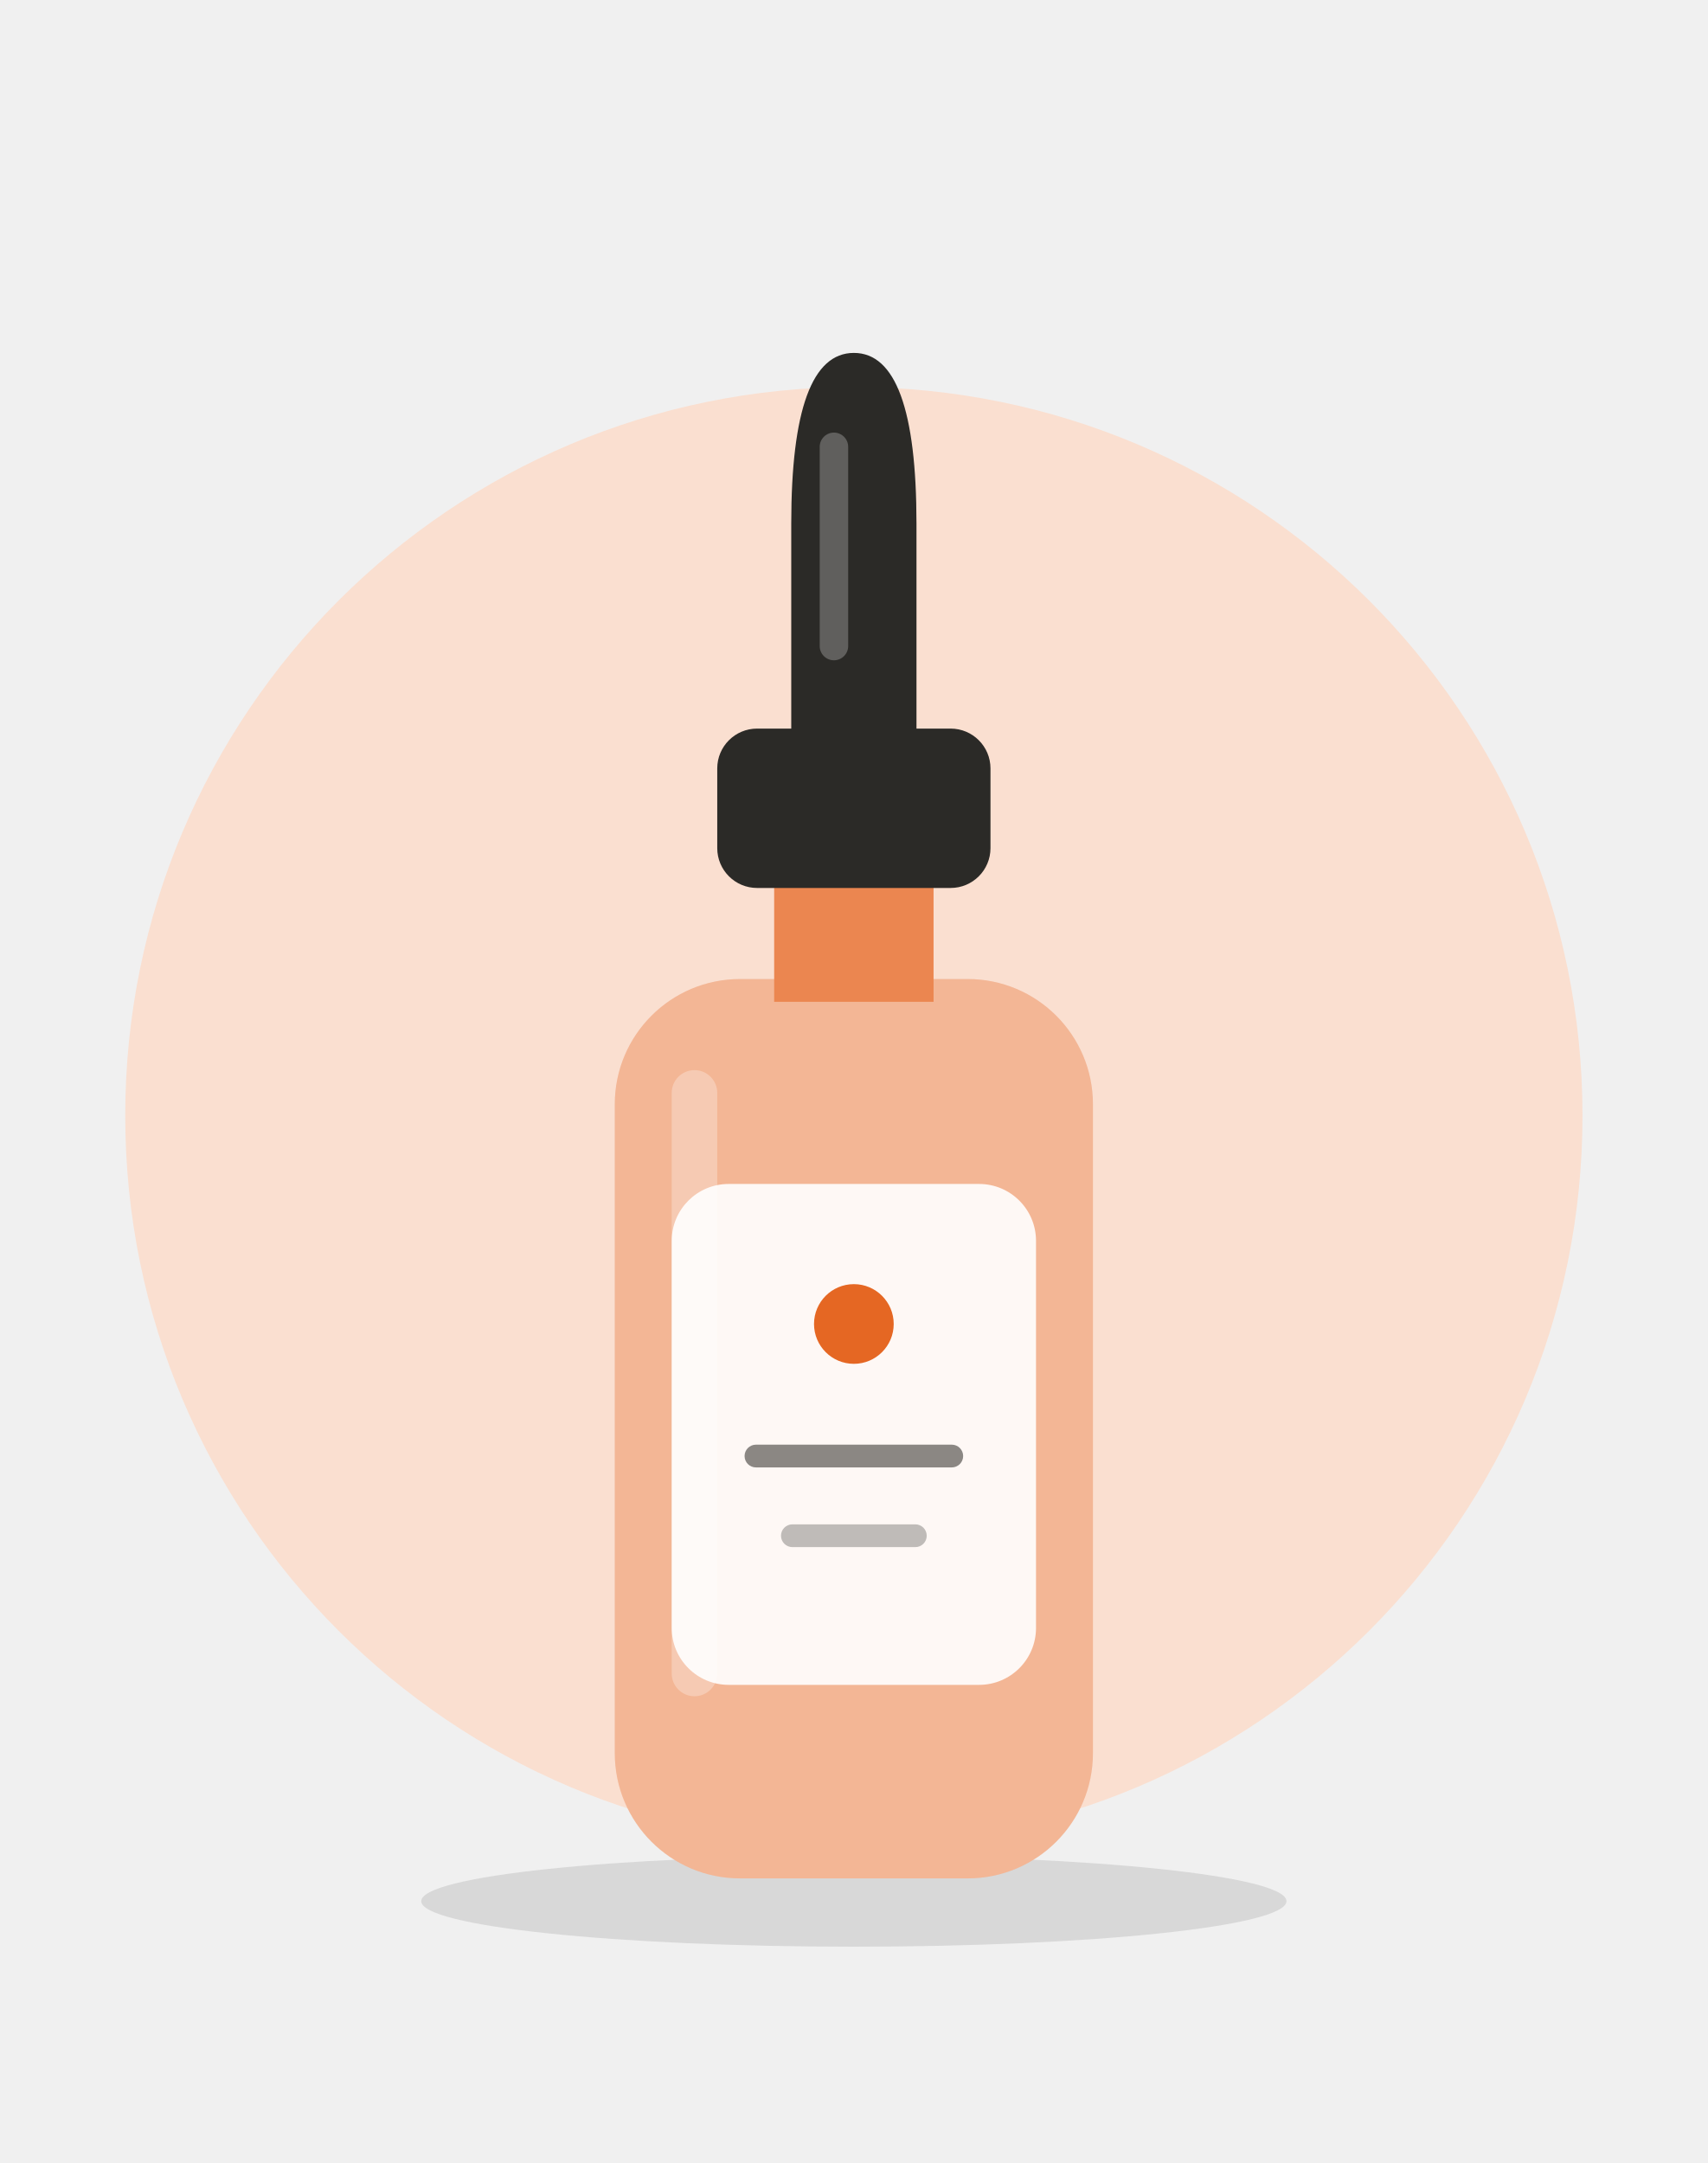
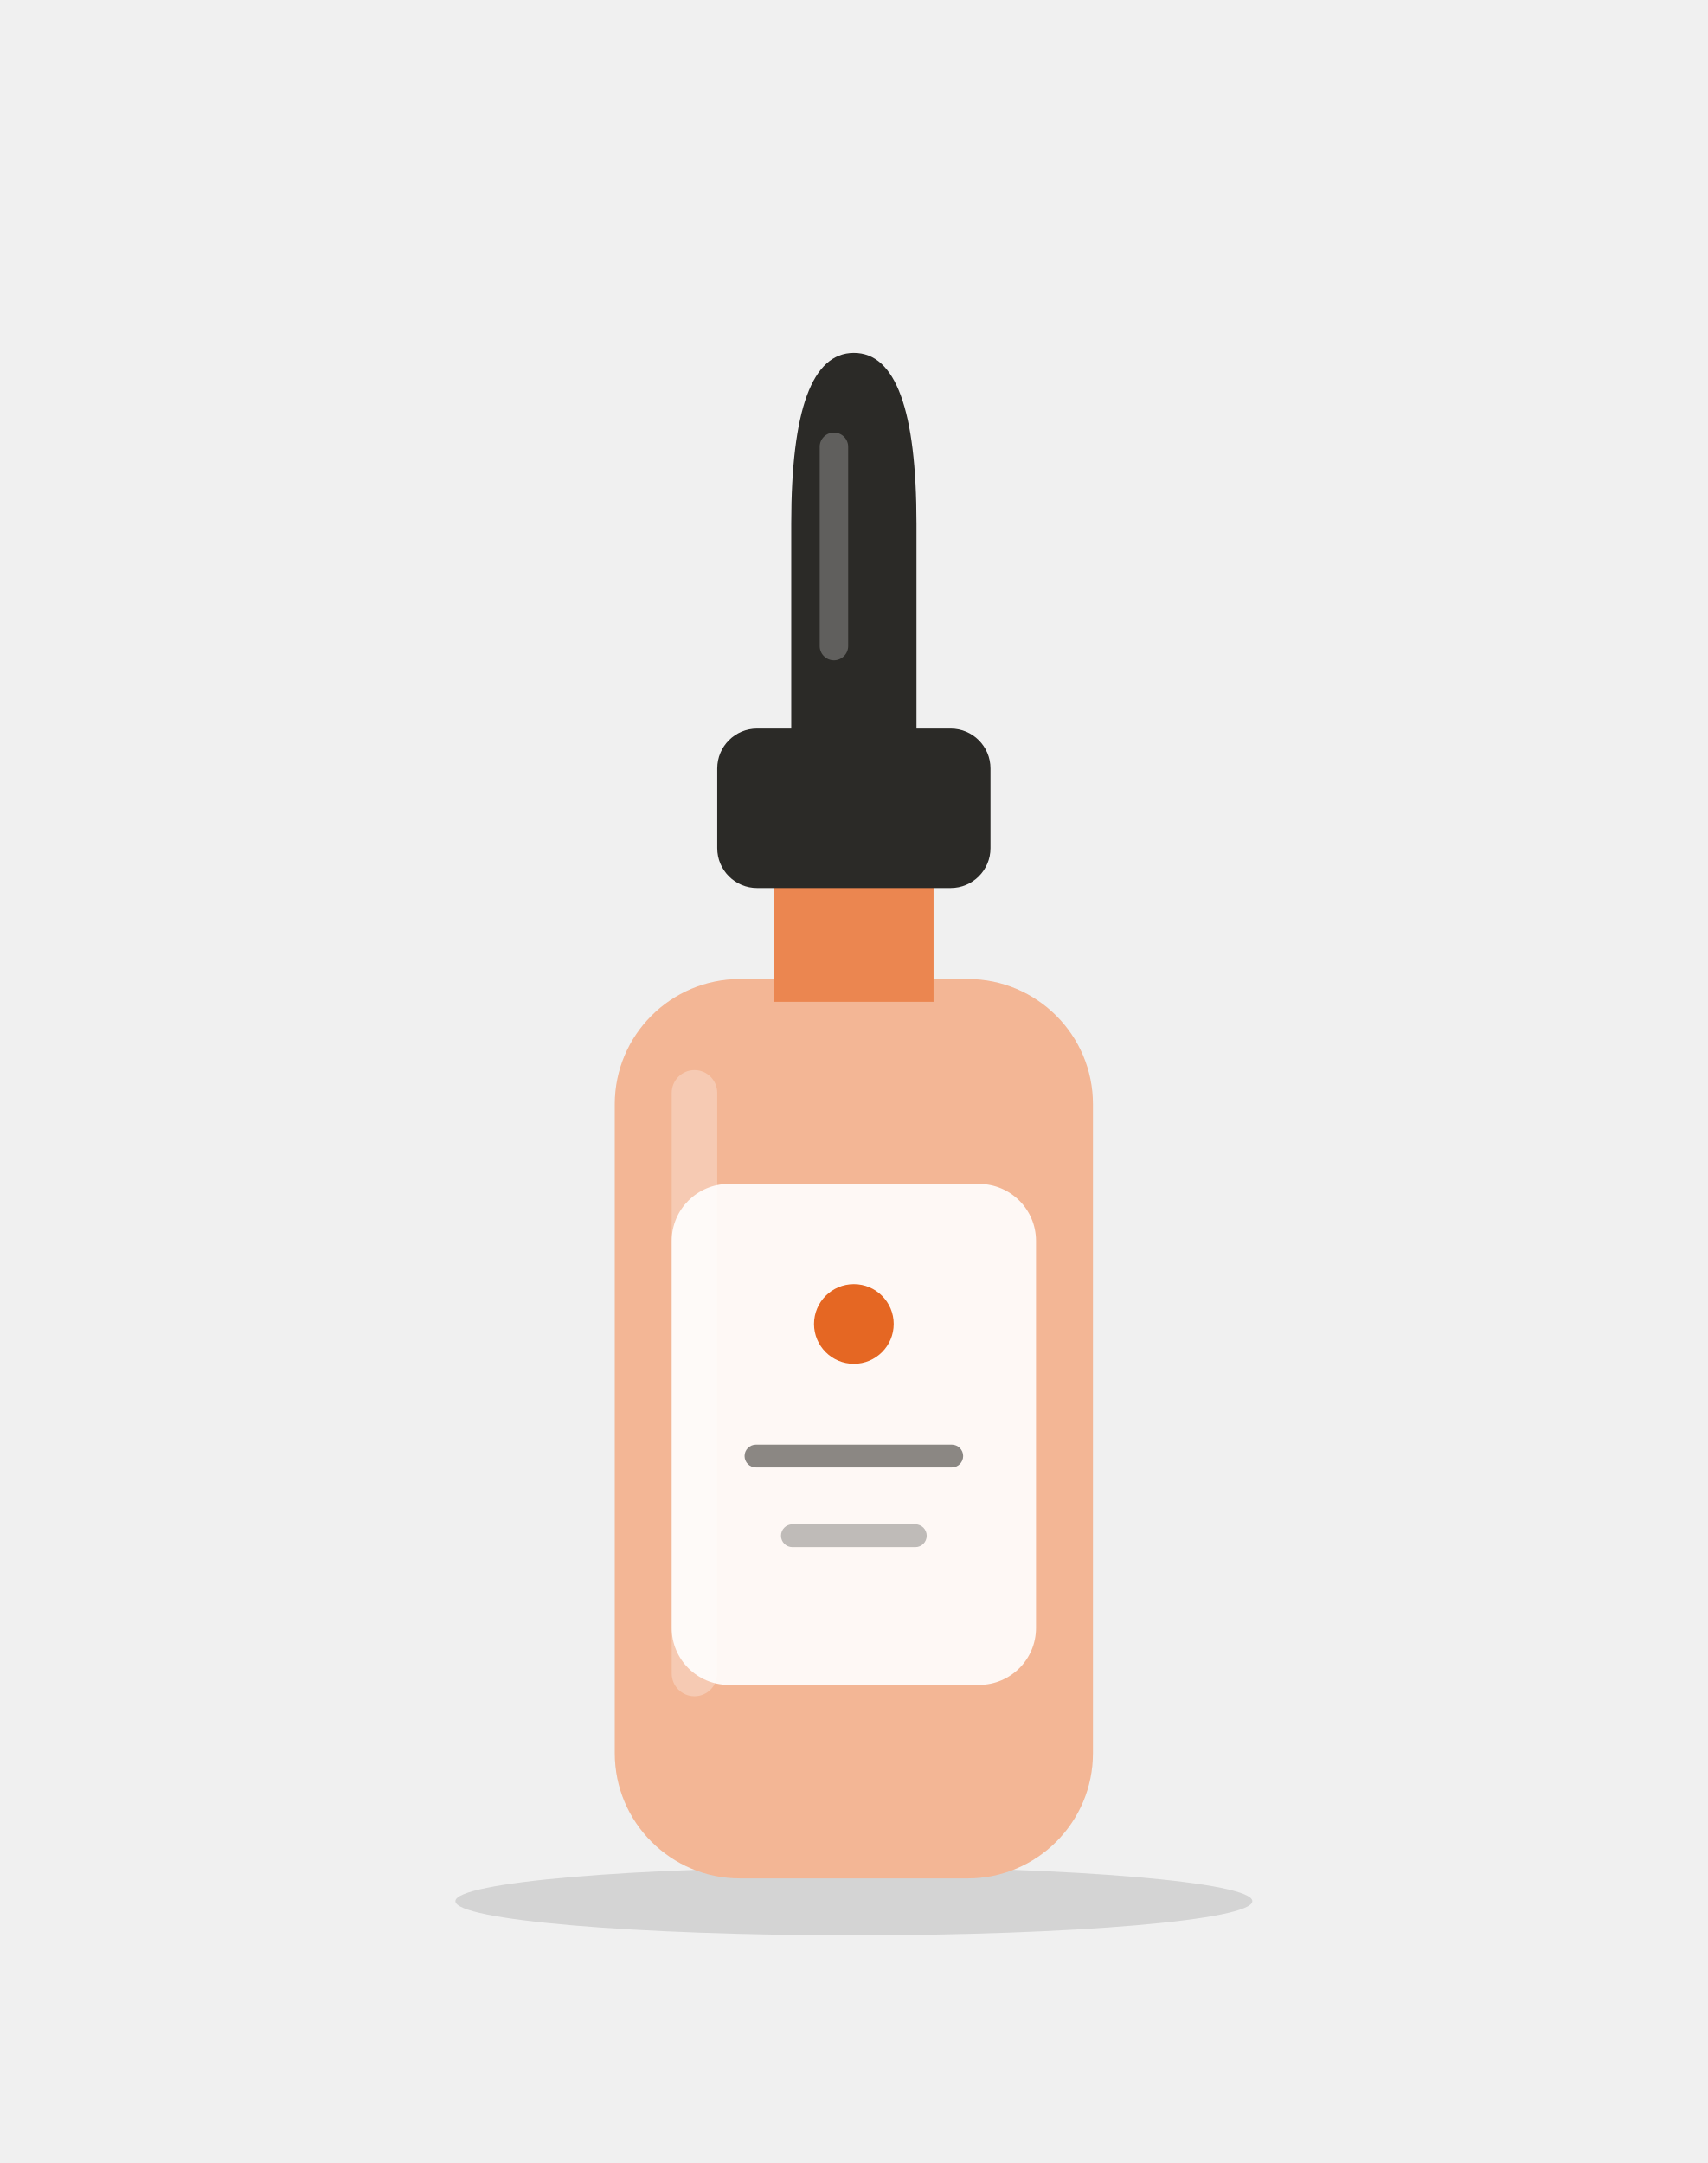
<svg xmlns="http://www.w3.org/2000/svg" viewBox="0 0 300 380" role="img" aria-label="Illustration">
-   <circle cx="150" cy="196" r="128" fill="#fadfd0" />
-   <ellipse cx="150" cy="334" rx="76" ry="8" fill="#000" opacity=".1" />
+   <ellipse cx="150" cy="334" rx="70" ry="6" fill="#000" opacity=".12" />
  <rect x="108" y="172" width="84" height="158" rx="22" fill="#f1ac87" />
  <rect x="108" y="172" width="84" height="158" rx="22" fill="#fff" opacity=".12" />
  <rect x="118" y="188" width="8" height="110" rx="4" fill="#fff" opacity=".28" />
  <rect x="136" y="150" width="28" height="26" fill="#eb8650" />
  <rect x="126" y="128" width="48" height="28" rx="7" fill="#2b2a27" />
  <path d="M139 130 L139 92 Q139 62 150 62 Q161 62 161 92 L161 130 Z" fill="#2b2a27" />
  <rect x="144" y="76" width="5" height="40" rx="2.5" fill="#fff" opacity=".25" />
  <rect x="118" y="208" width="64" height="88" rx="10" fill="#fff" opacity=".9" />
  <circle cx="150.0" cy="232.6" r="7.0" fill="#e56723" />
  <rect x="130.8" y="253.8" width="38.4" height="4" rx="2" fill="#2b2a27" opacity=".55" />
  <rect x="137.2" y="267.8" width="25.6" height="4" rx="2" fill="#2b2a27" opacity=".3" />
</svg>
